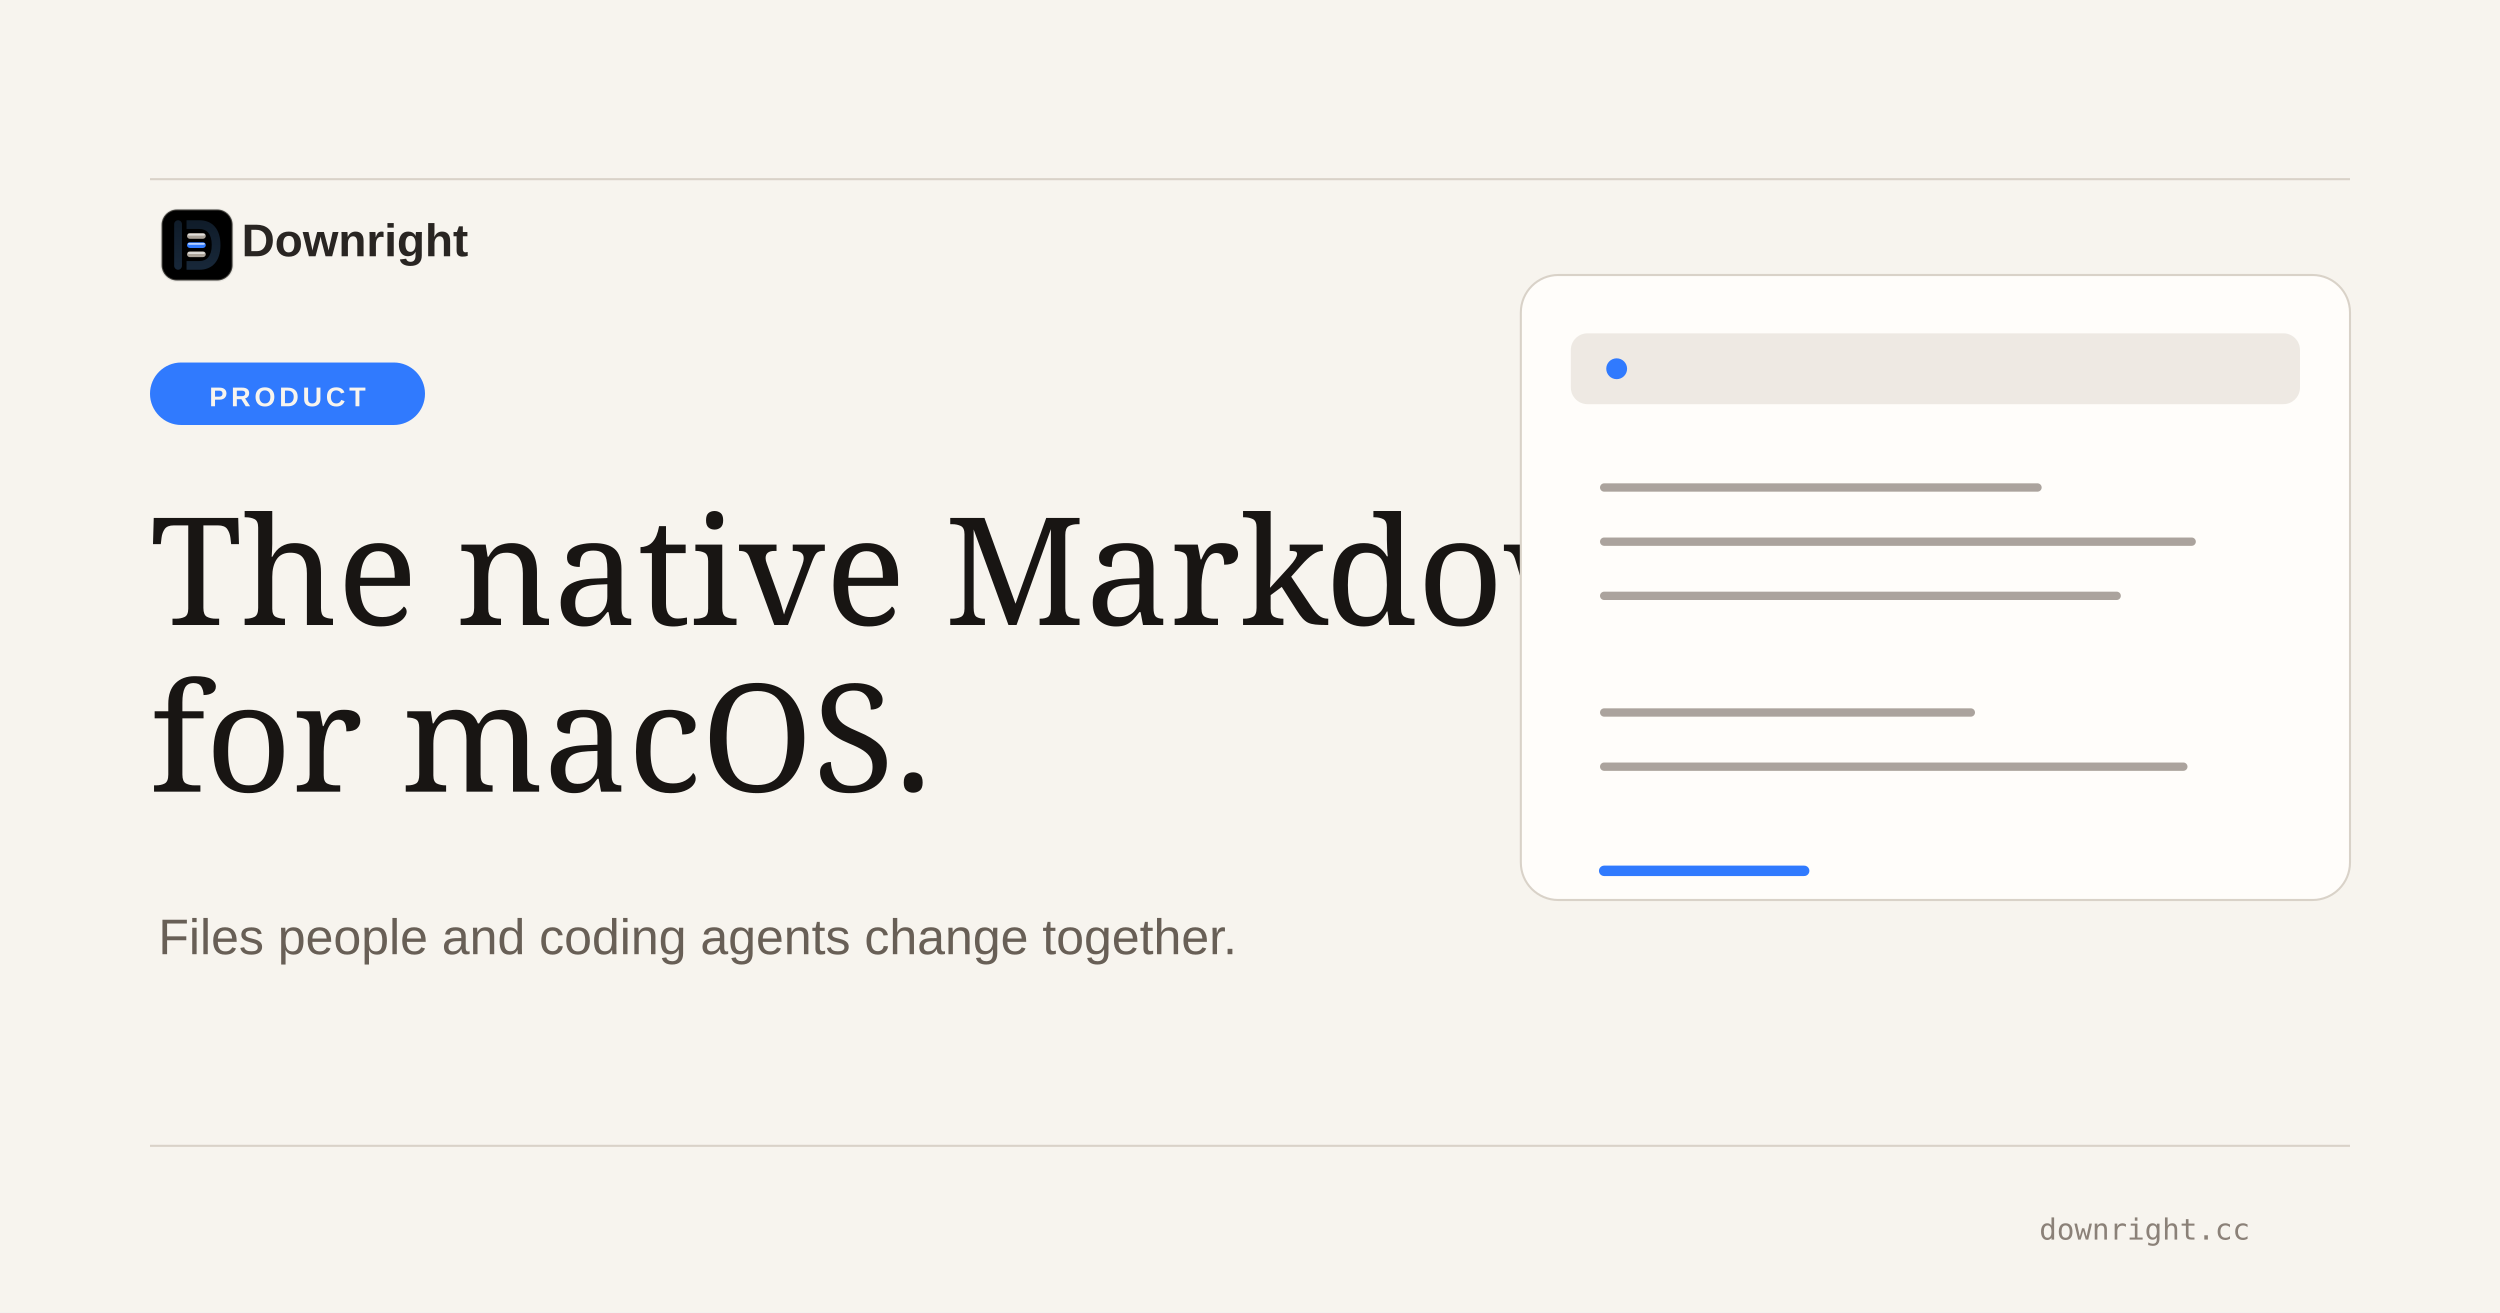
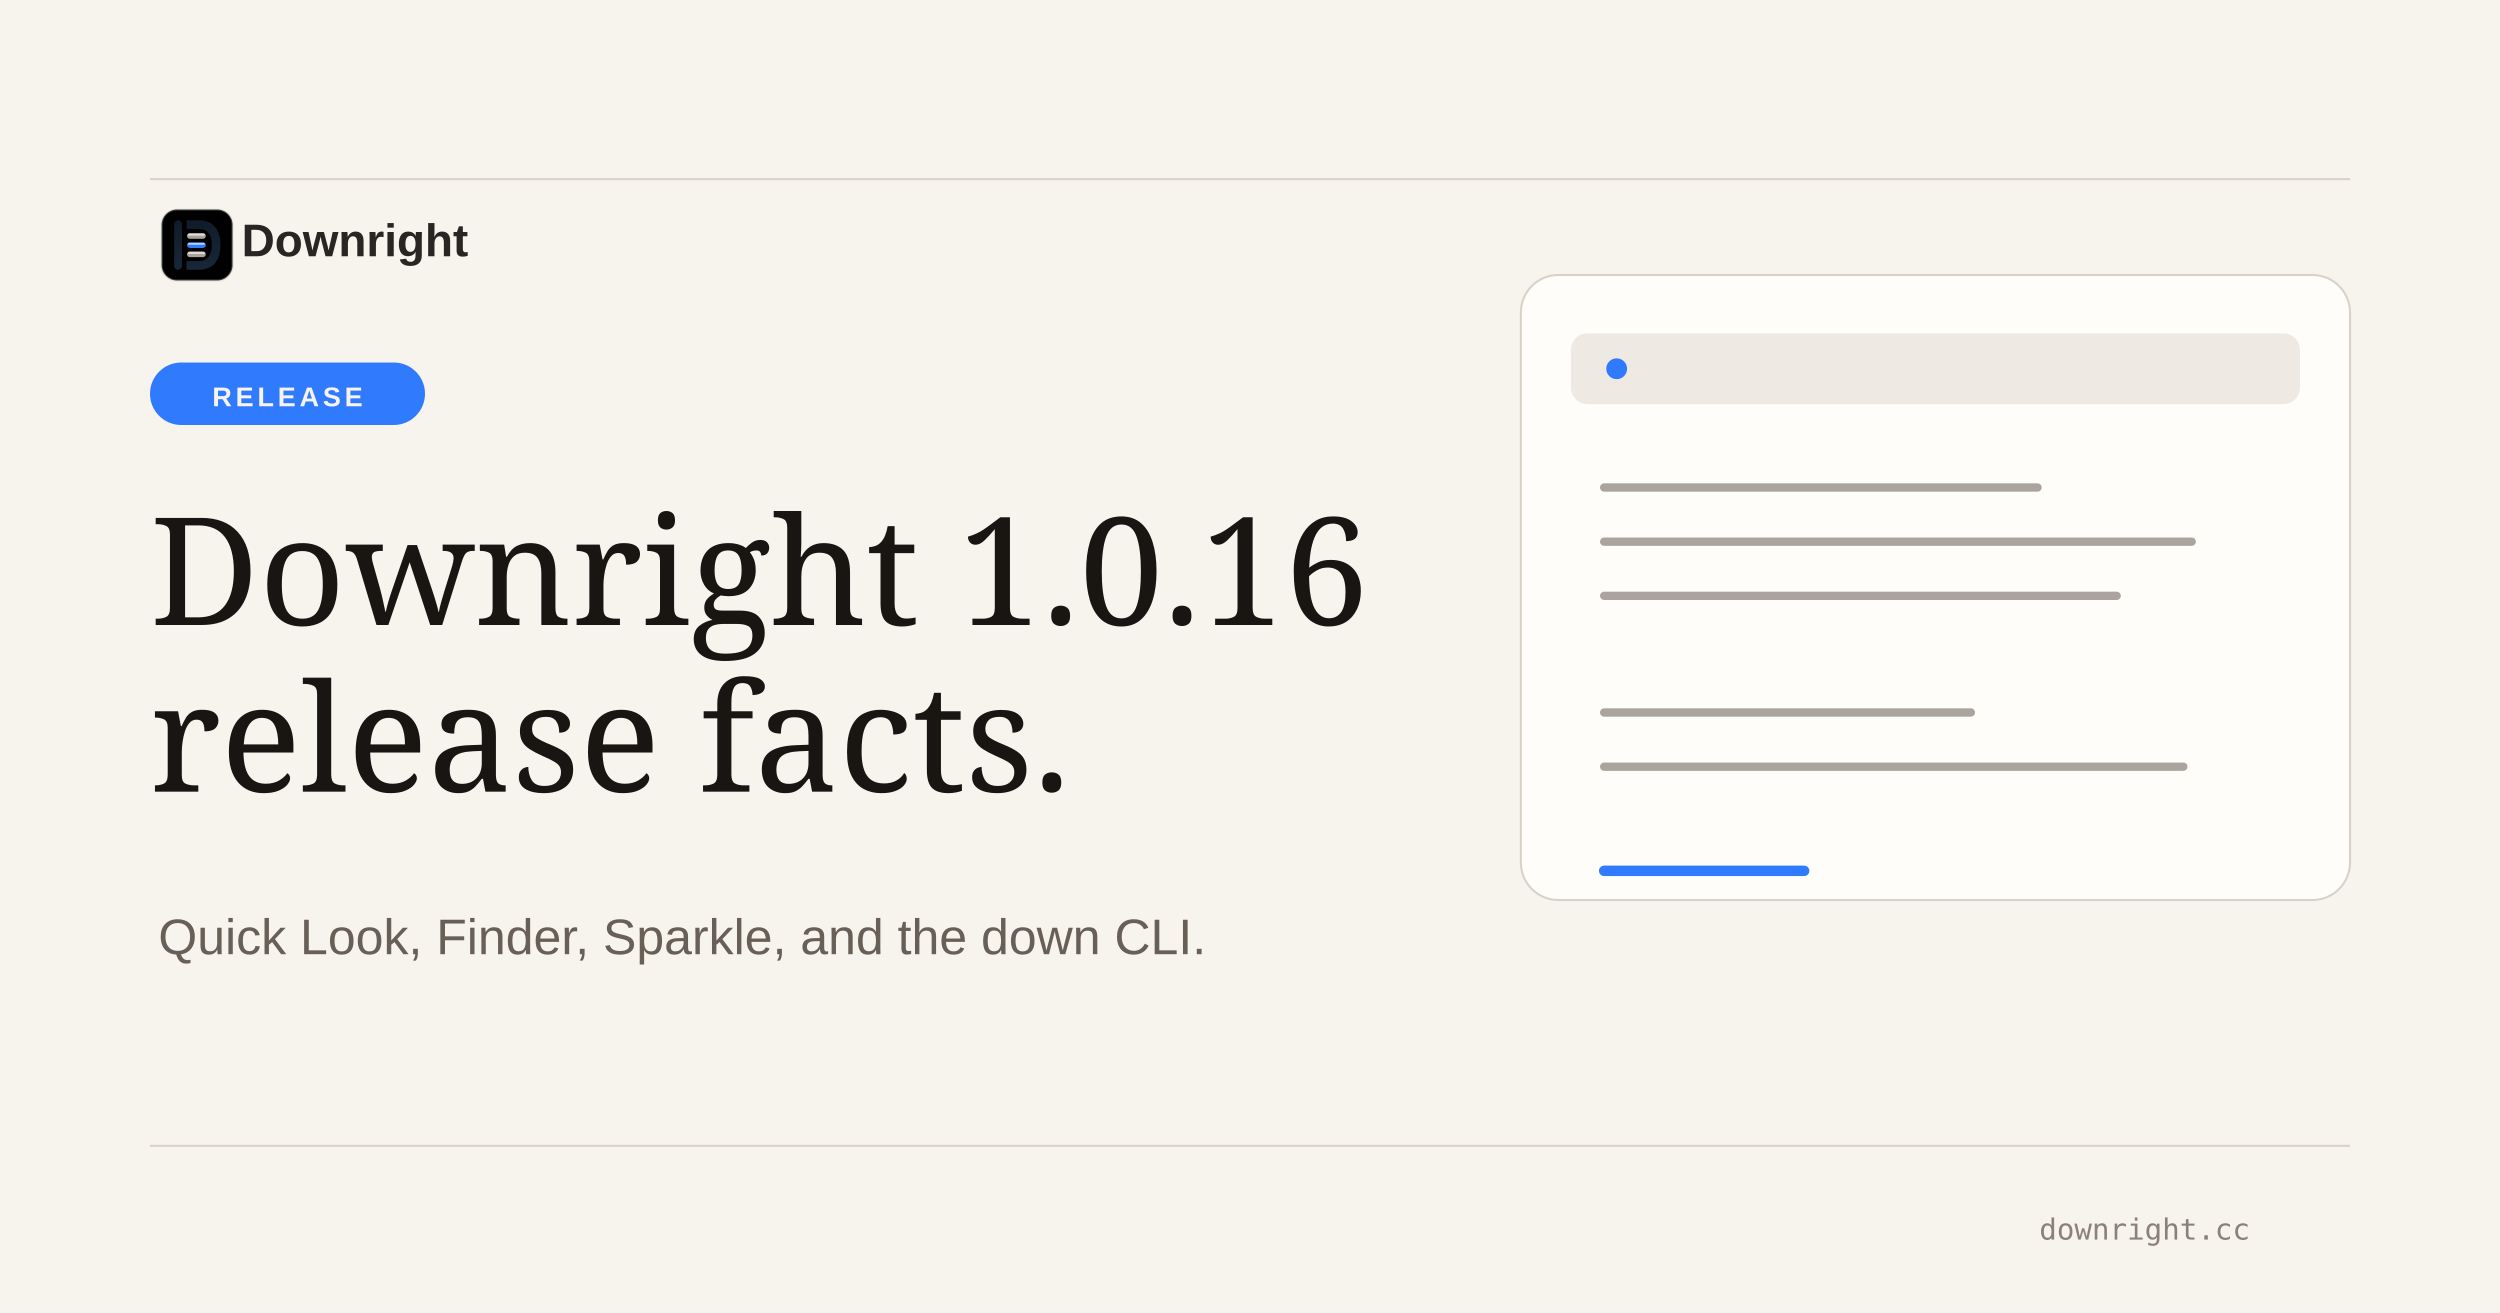
<svg xmlns="http://www.w3.org/2000/svg" width="1200" height="630" viewBox="0 0 1200 630">
  <rect width="1200" height="630" fill="#f7f4ee" />
  <path d="M72 86h1056M72 550h1056" stroke="#d9d2c8" />
  <g transform="translate(77 100) scale(1.1)">
    <defs>
      <linearGradient id="fav-tile" x1="16" y1="0" x2="16" y2="32" gradientUnits="userSpaceOnUse">
        <stop offset="0%" stop-color="#f8f5ee" />
        <stop offset="100%" stop-color="#e3ded5" />
      </linearGradient>
      <linearGradient id="fav-groove" x1="16" y1="4" x2="16" y2="28" gradientUnits="userSpaceOnUse">
        <stop offset="0%" stop-color="#0f1b28" />
        <stop offset="100%" stop-color="#18283a" />
      </linearGradient>
    </defs>
    <style>
    .fav-accent { fill: #307afe; }
    @media (prefers-color-scheme: dark) {
      .fav-accent { fill: #6ea8ff; }
    }
  </style>
    <rect width="32" height="32" rx="7.2" fill="url(#fav-tile)" />
    <rect x="0.5" y="0.5" width="31" height="31" rx="6.7" stroke="#ffffff" stroke-opacity="0.95" stroke-width="0.9" />
    <rect x="0.5" y="0.5" width="31" height="31" rx="6.7" stroke="#c4bcaf" stroke-opacity="0.35" stroke-width="0.9" />
    <rect x="6" y="5.2" width="3.4" height="21.6" rx="1.7" fill="url(#fav-groove)" />
    <path d="M11.4 5.2h5.6c5.5 0 9.2 3.6 9.2 10.8s-3.7 10.8-9.2 10.8h-5.6v-3.8h5.6c3.2 0 5.4-2.1 5.4-7s-2.2-7-5.4-7h-5.6V5.2Z" fill="url(#fav-groove)" />
    <rect x="11.6" y="10.8" width="8.2" height="2.5" rx="1.25" fill="#aba399" />
    <rect x="12" y="11.1" width="7.4" height="0.8" rx="0.4" fill="#ffffff" fill-opacity="0.65" />
    <rect class="fav-accent" x="11.6" y="14.8" width="8.2" height="2.5" rx="1.25" />
    <rect x="12" y="15.1" width="7.4" height="0.8" rx="0.4" fill="#ffffff" fill-opacity="0.65" />
    <rect x="11.6" y="18.8" width="8.2" height="2.5" rx="1.25" fill="#aba399" />
    <rect x="12" y="19.1" width="7.4" height="0.8" rx="0.4" fill="#ffffff" fill-opacity="0.65" />
  </g>
  <text x="116" y="123" fill="#292522" font-family="Arial,sans-serif" font-size="22" font-weight="700">Downright</text>
  <rect x="72" y="174" width="132" height="30" rx="15" fill="#307afe" />
-   <text x="138" y="195" fill="#f7f4ee" font-family="Arial,sans-serif" font-size="13" font-weight="700" text-anchor="middle" letter-spacing="1.8">PRODUCT</text>
-   <text x="72" y="300" fill="#181513" font-family="Georgia,serif" font-size="72">The native Markdown app</text>
-   <text x="72" y="380" fill="#181513" font-family="Georgia,serif" font-size="72">for macOS.</text>
-   <text x="76" y="458" fill="#685f56" font-family="Arial,sans-serif" font-size="24">Files people and coding agents change together.</text>
+   <text x="138" y="195" fill="#f7f4ee" font-family="Arial,sans-serif" font-size="13" font-weight="700" text-anchor="middle" letter-spacing="1.8">RELEASE</text>
+   <text x="72" y="300" fill="#181513" font-family="Georgia,serif" font-size="72">Downright 1.0.16</text>
+   <text x="72" y="380" fill="#181513" font-family="Georgia,serif" font-size="72">release facts.</text>
+   <text x="76" y="458" fill="#685f56" font-family="Arial,sans-serif" font-size="24">Quick Look, Finder, Sparkle, and the down CLI.</text>
  <rect x="730" y="132" width="398" height="300" rx="18" fill="#fffdfa" stroke="#d9d2c8" />
  <rect x="754" y="160" width="350" height="34" rx="8" fill="#d9d2c8" opacity=".46" />
  <circle cx="776" cy="177" r="5" fill="#307afe" />
  <path d="M770 234h208M770 260h282M770 286h246M770 342h176M770 368h278" stroke="#8b8178" stroke-width="4" stroke-linecap="round" opacity=".72" />
  <path d="M770 418h96" stroke="#307afe" stroke-width="5" stroke-linecap="round" />
  <text x="1080" y="595" fill="#8b8178" font-family="monospace" font-size="14" text-anchor="end">downright.cc</text>
</svg>
